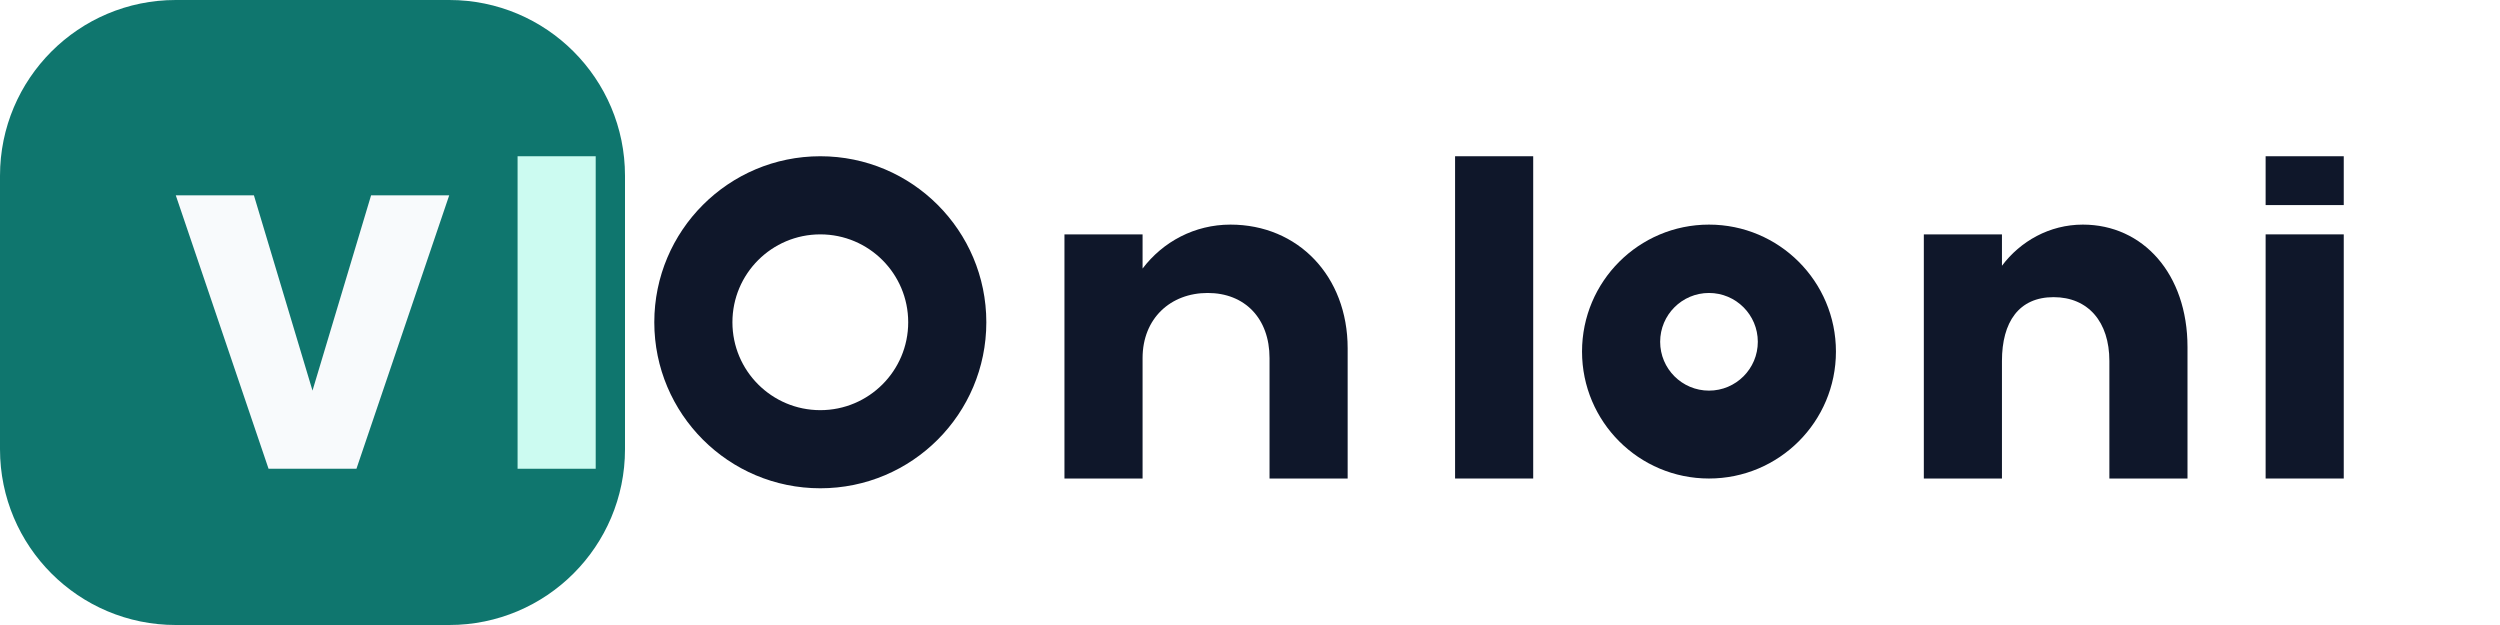
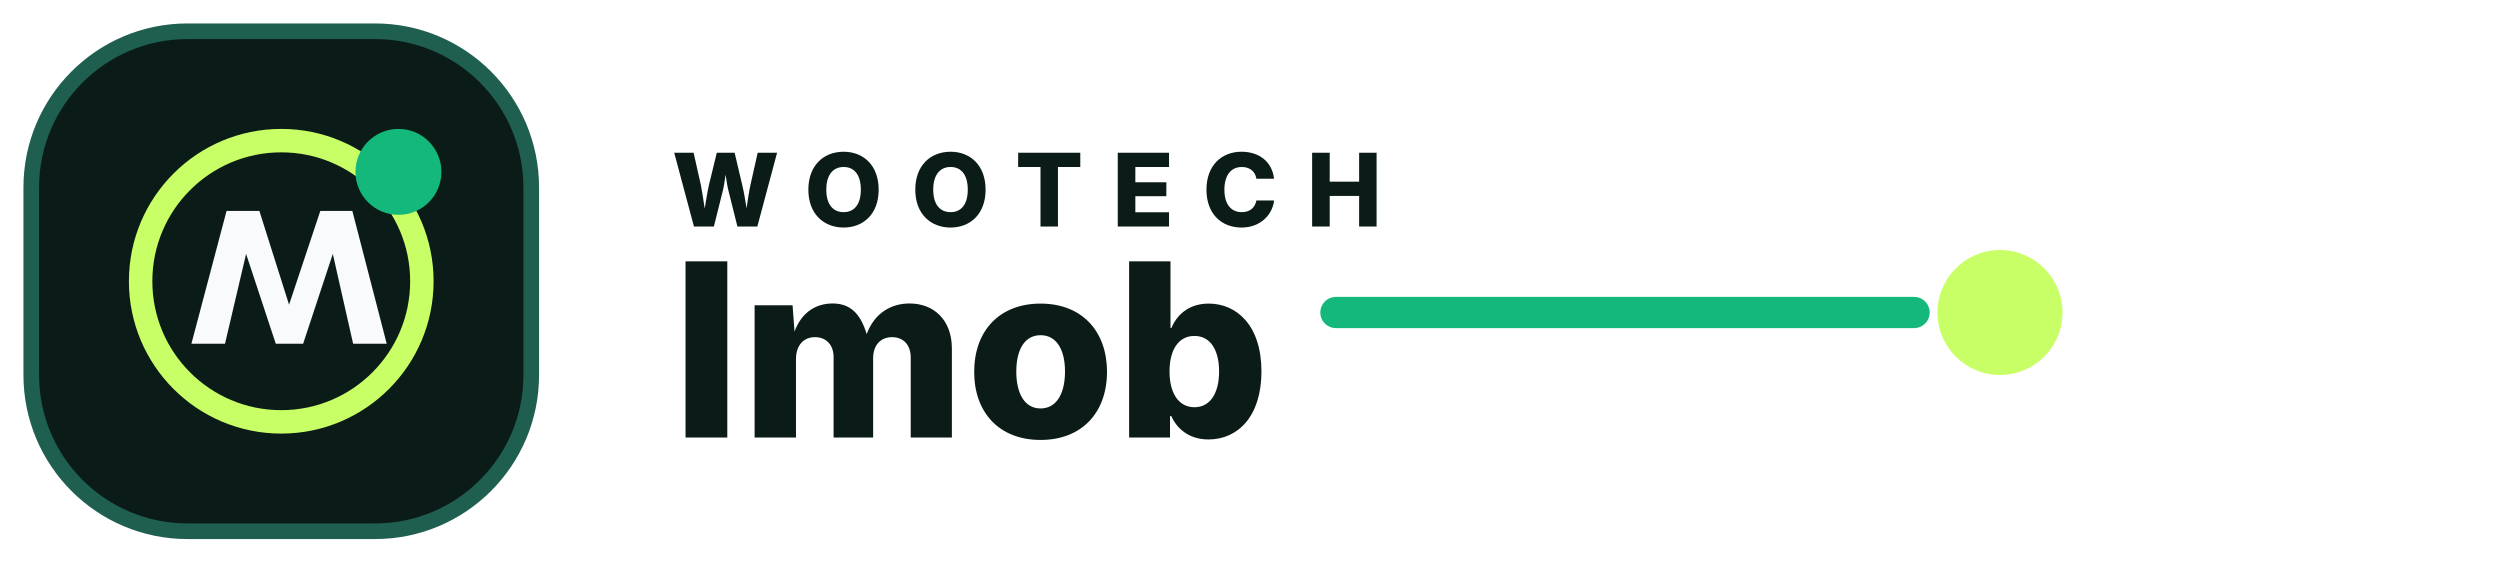
- <svg xmlns="http://www.w3.org/2000/svg" width="256" height="64" viewBox="0 0 256 64" fill="none">
-   <rect width="64" height="64" rx="18" fill="#0F766E" />
-   <path d="M18 20H26L32 40L38 20H46L36.5 48H27.5L18 20Z" fill="#F8FAFC" />
-   <path d="M53 16H61V48H53V16Z" fill="#CCFBF1" />
-   <path d="M84 24C79.029 24 75 28.029 75 33C75 37.971 79.029 42 84 42C88.971 42 93 37.971 93 33C93 28.029 88.971 24 84 24ZM67 33C67 23.611 74.611 16 84 16C93.389 16 101 23.611 101 33C101 42.389 93.389 50 84 50C74.611 50 67 42.389 67 33Z" fill="#0F172A" />
-   <path d="M109 24H117V27.5C119.083 24.75 122.333 23 126 23C132.904 23 138 28.257 138 35.667V49H130V36.667C130 32.603 127.467 30 123.667 30C119.867 30 117 32.603 117 36.667V49H109V24Z" fill="#0F172A" />
-   <path d="M149 16H157V49H149V16Z" fill="#0F172A" />
-   <path d="M175 23C182.18 23 188 28.82 188 36C188 43.18 182.18 49 175 49C167.82 49 162 43.18 162 36C162 28.82 167.82 23 175 23ZM175 30C172.239 30 170 32.239 170 35C170 37.761 172.239 40 175 40C177.761 40 180 37.761 180 35C180 32.239 177.761 30 175 30Z" fill="#0F172A" />
-   <path d="M197 24H205V27.214C206.875 24.714 209.857 23 213.286 23C219.45 23 224 28.057 224 35.536V49H216V36.964C216 32.965 213.833 30.429 210.286 30.429C206.739 30.429 205 32.965 205 36.964V49H197V24Z" fill="#0F172A" />
-   <path d="M232 24H240V49H232V24ZM232 16H240V21H232V16Z" fill="#0F172A" />
+ <svg xmlns="http://www.w3.org/2000/svg" width="320" height="72" viewBox="0 0 320 72" fill="none" role="img" aria-labelledby="title">
+   <rect x="4" y="4" width="64" height="64" rx="20" fill="#0B1C18" />
+   <rect x="4" y="4" width="64" height="64" rx="20" stroke="#1F5F50" stroke-width="2" />
+   <circle cx="36" cy="36" r="18" stroke="#C8FF66" stroke-width="3" />
+   <path d="M24.5 44L29 27H33.2L37 39L41 27H45.1L49.5 44H45.2L42.6 32.5L38.8 44H35.3L31.5 32.5L28.8 44H24.5Z" fill="#F8FAFC" />
+   <circle cx="51" cy="22" r="5.5" fill="#14B87A" />
+   <text x="86" y="29" fill="#0B1C18" font-family="Inter, Arial, sans-serif" font-size="13" font-weight="800" letter-spacing="0.28em">WOOTECH</text>
+   <text x="86" y="56" fill="#0B1C18" font-family="Inter, Arial, sans-serif" font-size="31" font-weight="800">Imob</text>
+   <path d="M171 40H245" stroke="#14B87A" stroke-width="4" stroke-linecap="round" />
+   <circle cx="256" cy="40" r="8" fill="#C8FF66" />
</svg>
